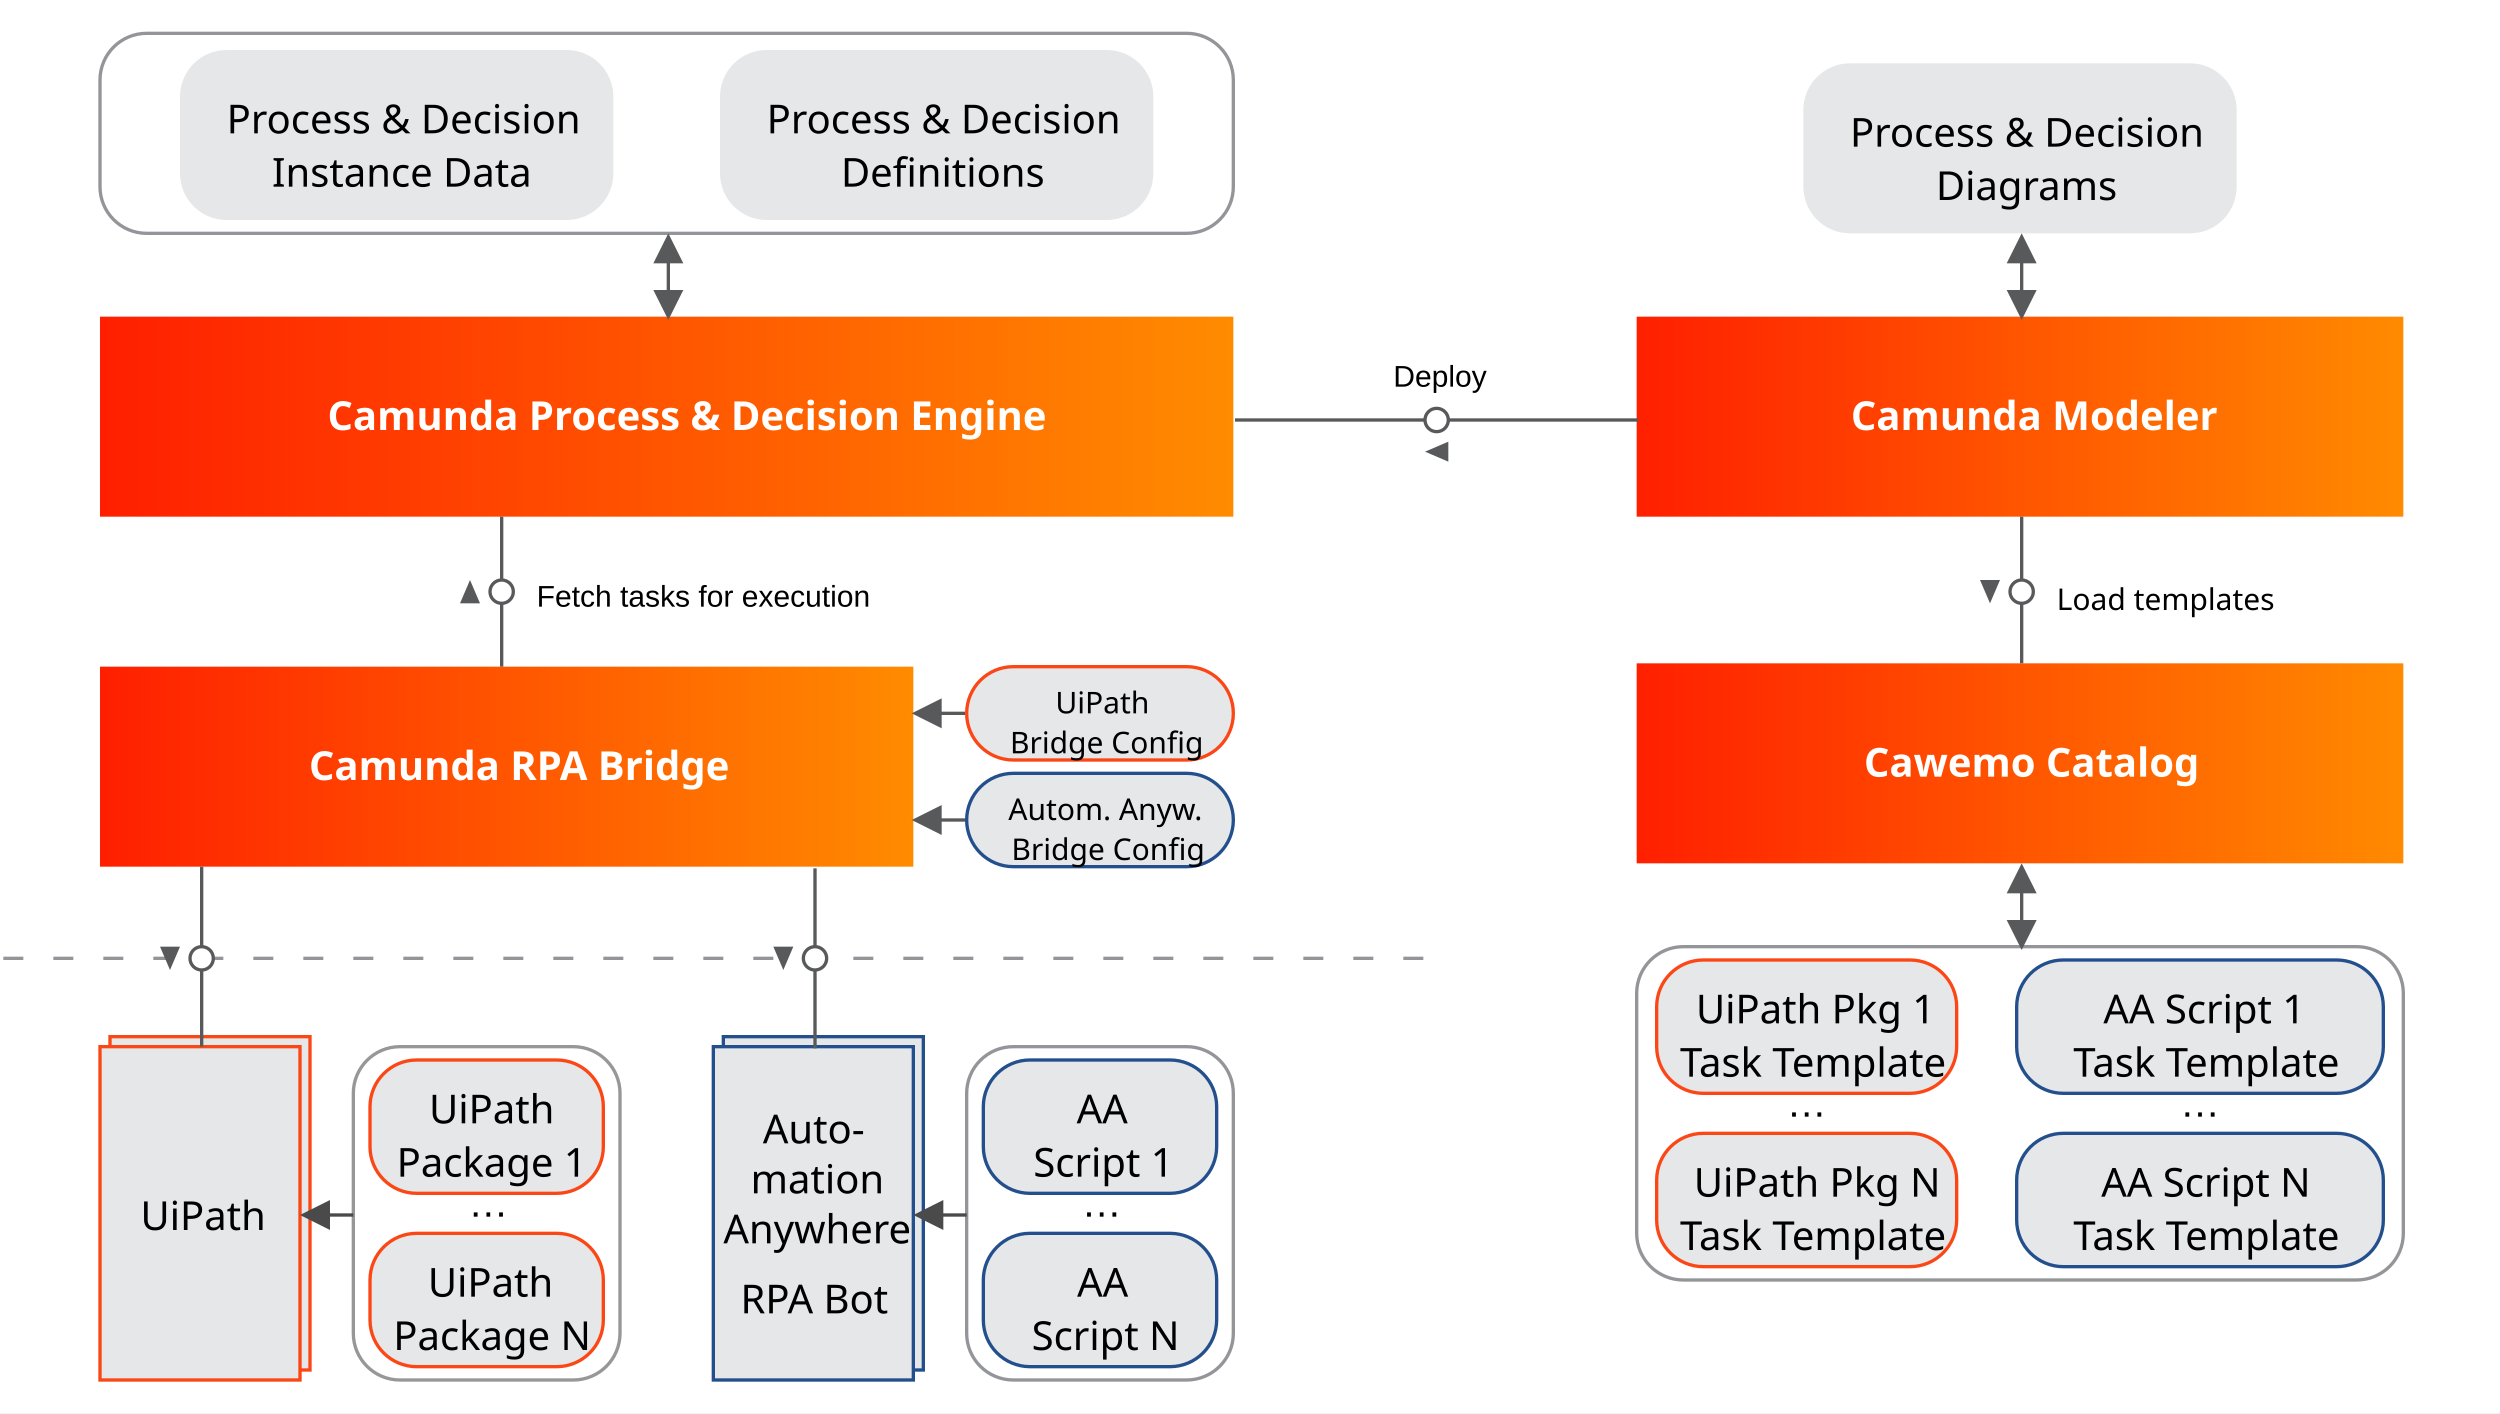
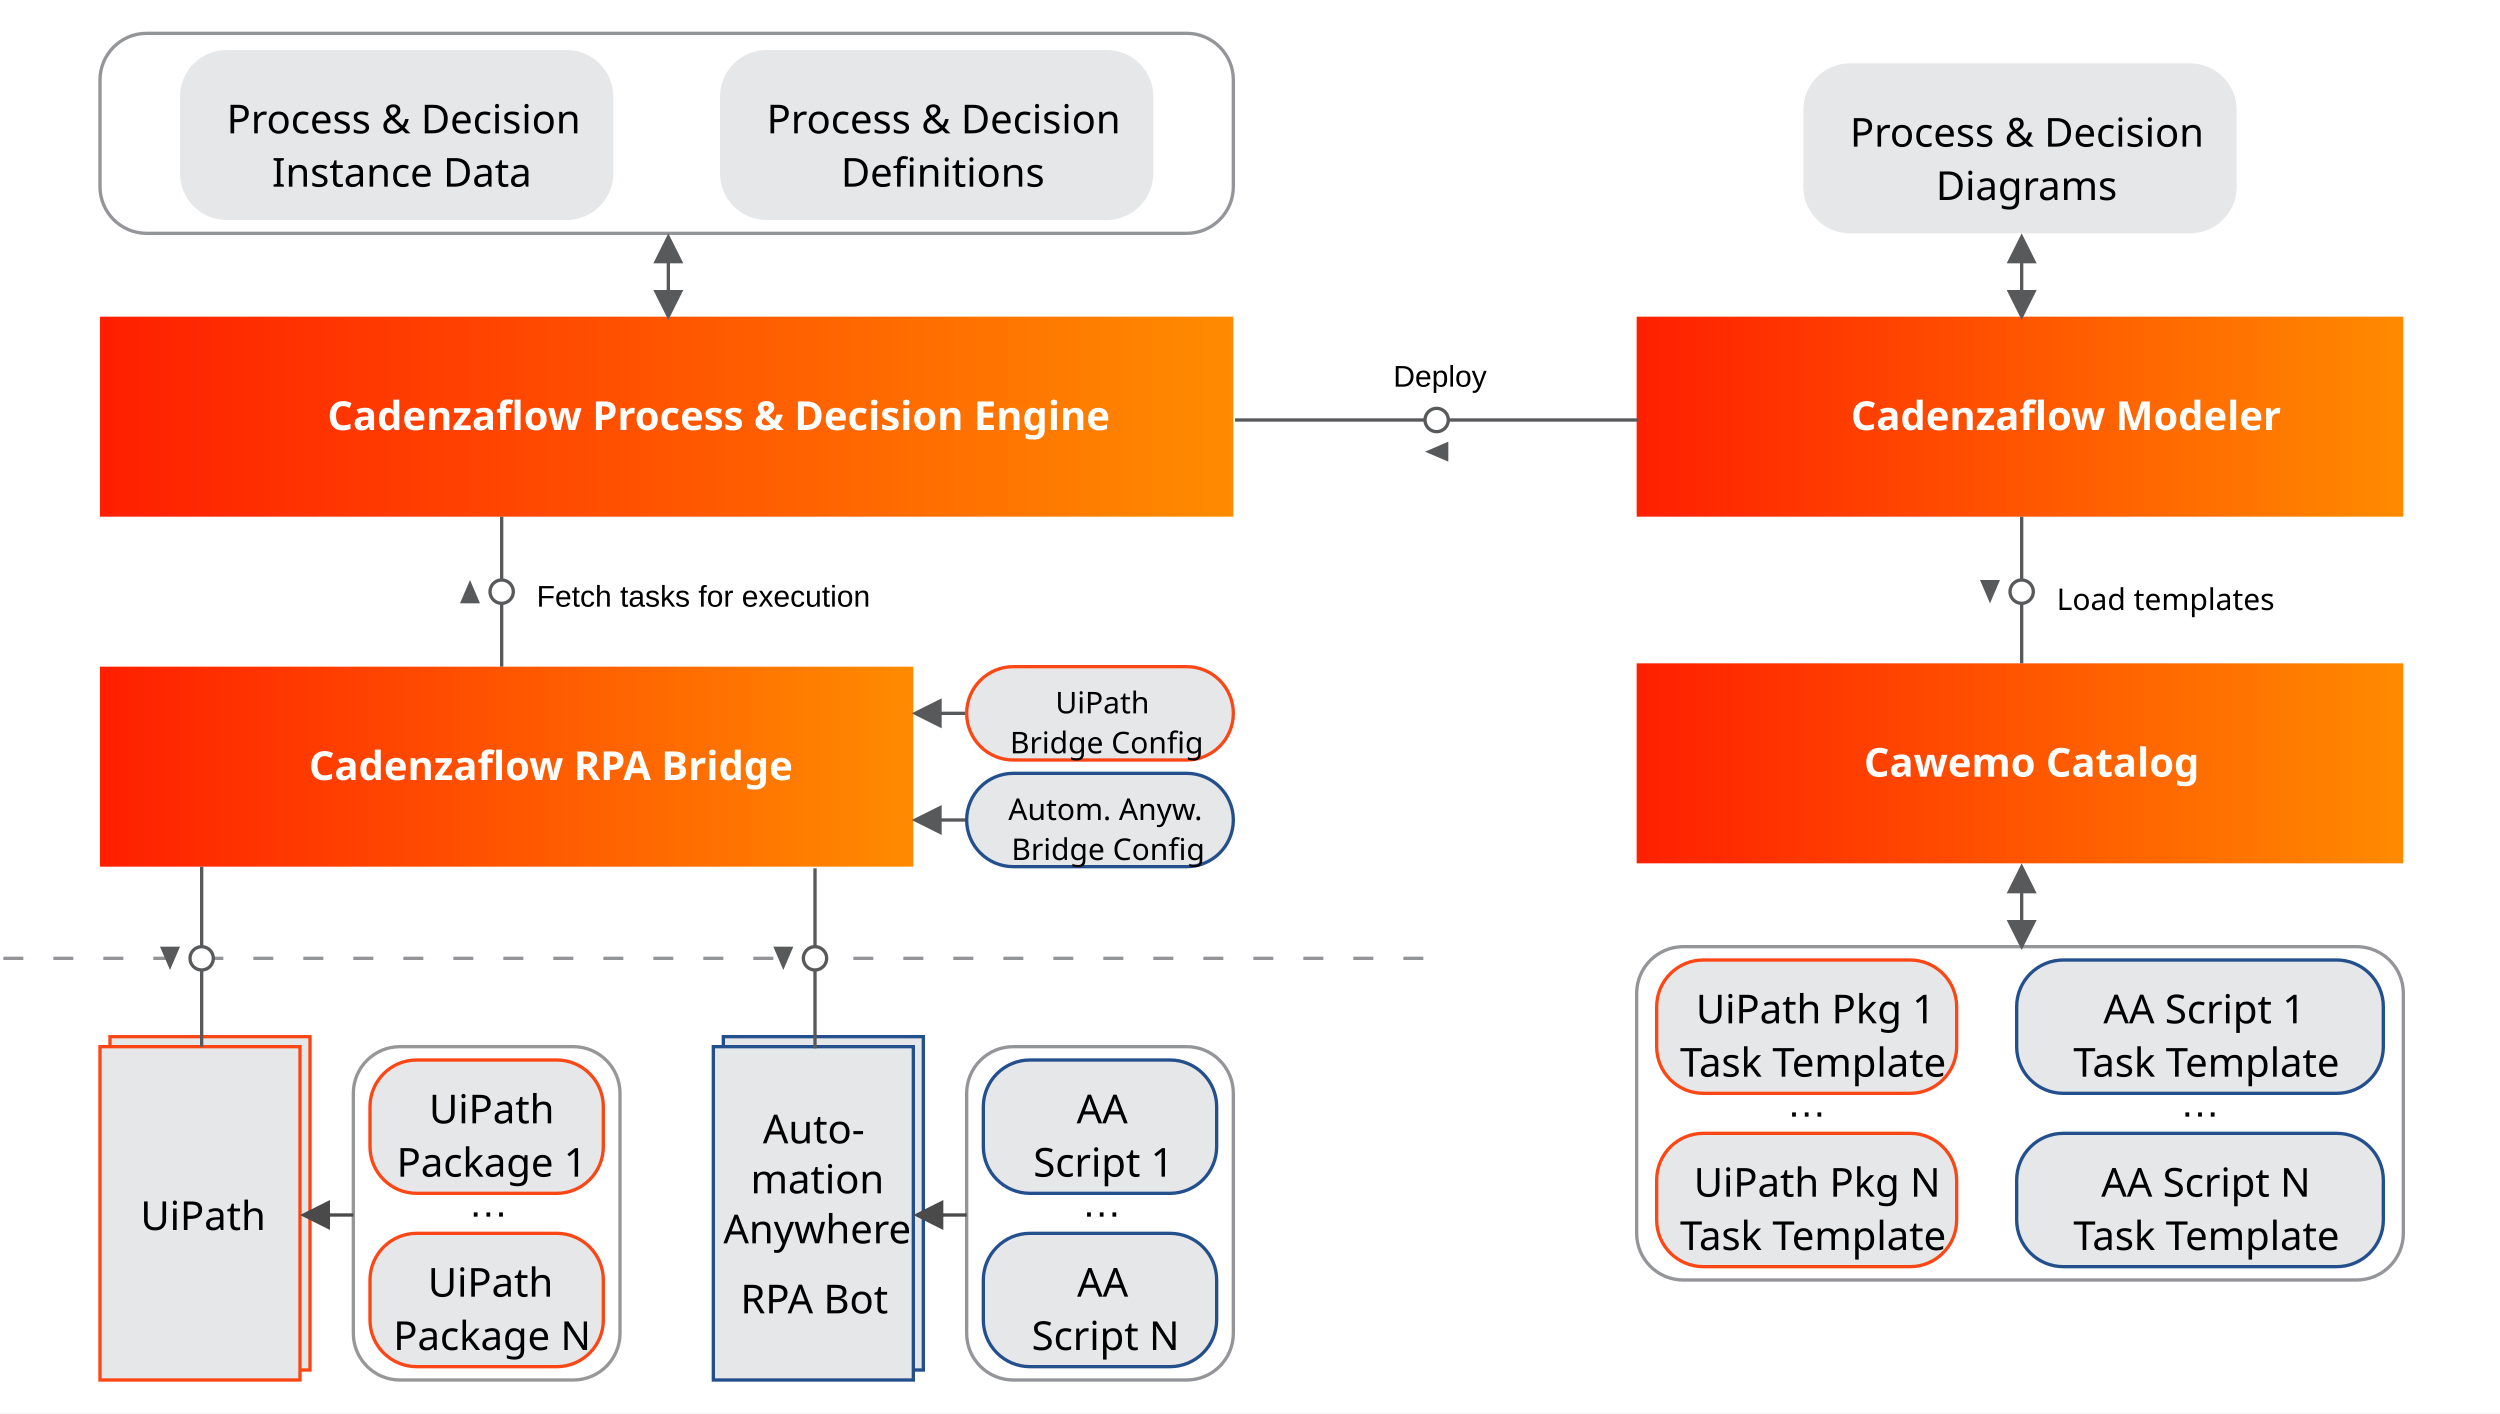
<svg xmlns="http://www.w3.org/2000/svg" width="750px" height="424px" viewBox="0 0 750 424" version="1.1">
  <defs>
    <linearGradient x1="0%" y1="50%" x2="100%" y2="50%" id="linearGradient-1">
      <stop stop-color="#FF1F00" offset="0%" />
      <stop stop-color="#FF8B00" offset="100%" />
    </linearGradient>
    <linearGradient x1="0%" y1="50%" x2="100%" y2="50%" id="linearGradient-2">
      <stop stop-color="#FF1F00" offset="0%" />
      <stop stop-color="#FF8B00" offset="100%" />
    </linearGradient>
    <linearGradient x1="0%" y1="50%" x2="100%" y2="50%" id="linearGradient-3">
      <stop stop-color="#FF1F00" offset="0%" />
      <stop stop-color="#FF8B00" offset="100%" />
    </linearGradient>
  </defs>
  <g id="RPA-Ecosystem-v4" stroke="none" stroke-width="1" fill="none" fill-rule="evenodd">
    <rect fill="#FFFFFF" x="0" y="0" width="750" height="424" />
    <line x1="1.5" y1="287.5" x2="430.5" y2="287.5" id="Line-3" stroke="#939598" stroke-linecap="square" stroke-dasharray="5,10" />
    <g id="Group-2" transform="translate(30, 95)">
      <rect id="Rectangle" fill="url(#linearGradient-1)" x="0" y="0" width="340" height="60" />
-       <text id="Camunda-Process-&amp;-De" font-family="IBMPlexSans-Bold, IBM Plex Sans" font-size="12" font-weight="bold" fill="#FFFFFF">
-         <tspan x="68.242" y="34">Camunda Process &amp; Decision Engine</tspan>
+       <text id="Cadenzaflow-Process-&amp;-De" font-family="IBMPlexSans-Bold, IBM Plex Sans" font-size="12" font-weight="bold" fill="#FFFFFF">
+         <tspan x="68.242" y="34">Cadenzaflow Process &amp; Decision Engine</tspan>
      </text>
    </g>
    <g id="Group-2-Copy-5" transform="translate(491, 95)">
      <rect id="Rectangle" fill="url(#linearGradient-2)" x="0" y="0" width="230" height="60" />
-       <text id="Camunda-Modeler" font-family="IBMPlexSans-Bold, IBM Plex Sans" font-size="12" font-weight="bold" fill="#FFFFFF">
-         <tspan x="64.254" y="34">Camunda Modeler</tspan>
+       <text id="Cadenzaflow-Modeler" font-family="IBMPlexSans-Bold, IBM Plex Sans" font-size="12" font-weight="bold" fill="#FFFFFF">
+         <tspan x="64.254" y="34">Cadenzaflow Modeler</tspan>
      </text>
    </g>
    <g id="Group-2-Copy-6" transform="translate(491, 199)">
      <rect id="Rectangle" fill="url(#linearGradient-2)" x="0" y="0" width="230" height="60" />
      <text id="Cawemo-Catalog" font-family="IBMPlexSans-Bold, IBM Plex Sans" font-size="12" font-weight="bold" fill="#FFFFFF">
        <tspan x="68.184" y="34">Cawemo Catalog</tspan>
      </text>
    </g>
    <g id="Group-7" transform="translate(30, 200)">
      <g id="Group-2-Copy" transform="translate(0, 0)">
        <rect id="Rectangle" fill="url(#linearGradient-3)" x="0" y="0" width="244" height="60" />
-         <text id="Camunda-RPA-Bridge" font-family="IBMPlexSans-Bold, IBM Plex Sans" font-size="12" font-weight="bold" fill="#FFFFFF">
-           <tspan x="62.68" y="34">Camunda RPA Bridge</tspan>
+         <text id="Cadenzaflow-RPA-Bridge" font-family="IBMPlexSans-Bold, IBM Plex Sans" font-size="12" font-weight="bold" fill="#FFFFFF">
+           <tspan x="62.68" y="34">Cadenzaflow RPA Bridge</tspan>
        </text>
      </g>
      <g id="Group-Copy-3" transform="translate(260, 0)">
        <rect id="Rectangle" stroke="#FB4716" fill="#E6E7E8" x="0" y="0" width="80" height="28" rx="14" />
        <text id="UiPath-Bridge-Config" font-family="IBMPlexSans, IBM Plex Sans" font-size="9" font-weight="normal" line-spacing="6" fill="#000000">
          <tspan x="26.608" y="14">UiPath</tspan>
          <tspan x="13" y="26">Bridge Config</tspan>
        </text>
      </g>
      <g id="Group-Copy-8" transform="translate(260, 32)">
        <rect id="Rectangle" stroke="#234F8D" fill="#E6E7E8" x="0" y="0" width="80" height="28" rx="14" />
        <text id="Autom.-Anyw.-Bridge" font-family="IBMPlexSans, IBM Plex Sans" font-size="9" font-weight="normal" line-spacing="6" fill="#000000">
          <tspan x="12.5" y="14">Autom. Anyw.</tspan>
          <tspan x="13.427" y="26">Bridge Config</tspan>
        </text>
      </g>
      <path id="Line-Copy" d="M252.5,9.5 L252.5,13.5 L259.5,13.5 L259.5,14.5 L252.5,14.5 L252.5,18.5 L243.5,14 L252.5,9.5 Z" fill="#58595B" fill-rule="nonzero" />
      <path id="Line-Copy-3" d="M252.5,41.5 L252.5,45.5 L259.5,45.5 L259.5,46.5 L252.5,46.5 L252.5,50.5 L243.5,46 L252.5,41.5 Z" fill="#58595B" fill-rule="nonzero" />
    </g>
    <g id="Group-6" transform="translate(30, 311)">
      <g id="Group-5">
        <g id="Group-2-Copy-3" transform="translate(3, 0)">
          <rect id="Rectangle" stroke="#FB4716" fill="#E6E7E8" x="0" y="0" width="60" height="100" />
          <text id="UiPath-Bot" font-family="ArialMT, Arial" font-size="12" font-weight="normal" fill="#000000">
            <tspan x="12.366" y="44">UiPath </tspan>
            <tspan x="21.369" y="64">Bot</tspan>
          </text>
        </g>
        <g id="Group-2-Copy-2" transform="translate(0, 3)">
          <rect id="Rectangle" stroke="#FB4716" fill="#E6E7E8" x="0" y="0" width="60" height="100" />
          <text id="UiPath" font-family="IBMPlexSans, IBM Plex Sans" font-size="12" font-weight="normal" fill="#000000">
            <tspan x="12.138" y="55">UiPath</tspan>
          </text>
        </g>
        <g id="Group-4" transform="translate(76, 3)">
          <rect id="Rectangle-Copy" stroke="#979797" fill="#FFFFFF" x="0" y="0" width="80" height="100" rx="14" />
          <g id="Group-Copy-3" transform="translate(5, 4)">
            <rect id="Rectangle" stroke="#FB4716" fill="#E6E7E8" x="0" y="0" width="70" height="40" rx="14" />
            <text id="UiPath-Package-1" font-family="IBMPlexSans, IBM Plex Sans" font-size="12" font-weight="normal" line-spacing="10" fill="#000000">
              <tspan x="17.714" y="19">UiPath</tspan>
              <tspan x="8" y="35">Package 1</tspan>
            </text>
          </g>
          <text id="…" font-family="ArialMT, Arial" font-size="12" font-weight="normal" line-spacing="10" fill="#000000">
            <tspan x="34.5" y="51">…</tspan>
          </text>
          <g id="Group-Copy-4" transform="translate(5, 56)">
            <rect id="Rectangle" stroke="#FB4716" fill="#E6E7E8" x="0" y="0" width="70" height="40" rx="14" />
            <text id="UiPath-Package-N" font-family="IBMPlexSans, IBM Plex Sans" font-size="12" font-weight="normal" line-spacing="10" fill="#000000">
              <tspan x="17.356" y="19">UiPath</tspan>
              <tspan x="7" y="35">Package N</tspan>
            </text>
          </g>
        </g>
        <path id="Line-Copy" d="M69,49 L68.999,53 L76,53 L76,54 L68.999,54 L69,58 L60,53.5 L69,49 Z" fill="#4A4A4A" fill-rule="nonzero" />
      </g>
      <g id="Group-5-Copy" transform="translate(184, 0)">
        <g id="Group-2-Copy-4" transform="translate(3, 0)">
          <rect id="Rectangle" stroke="#234F8D" fill="#E6E7E8" x="0" y="0" width="60" height="100" />
          <text id="UiPath-Bot" font-family="ArialMT, Arial" font-size="12" font-weight="normal" fill="#000000">
            <tspan x="12.366" y="44">UiPath </tspan>
            <tspan x="21.369" y="64">Bot</tspan>
          </text>
        </g>
        <g id="Group-2-Copy-2" transform="translate(0, 3)">
          <rect id="Rectangle" stroke="#234F8D" fill="#E6E7E8" x="0" y="0" width="60" height="100" />
          <text id="Auto--mation-Anywher" font-family="IBMPlexSans, IBM Plex Sans" font-size="12" font-weight="normal" fill="#000000">
            <tspan x="14.85" y="29">Auto-</tspan>
            <tspan x="11.184" y="44">mation </tspan>
            <tspan x="3.024" y="59">Anywhere </tspan>
            <tspan x="8.148" y="80">RPA Bot</tspan>
          </text>
        </g>
        <g id="Group-4" transform="translate(76, 3)">
          <rect id="Rectangle-Copy" stroke="#939598" fill="#FFFFFF" x="0" y="0" width="80" height="100" rx="14" />
          <g id="Group-Copy-3" transform="translate(5, 4)">
            <rect id="Rectangle" stroke="#234F8D" fill="#E6E7E8" x="0" y="0" width="70" height="40" rx="14" />
            <text id="AA-Script-1" font-family="IBMPlexSans, IBM Plex Sans" font-size="12" font-weight="normal" line-spacing="10" fill="#000000">
              <tspan x="27.99" y="19">AA</tspan>
              <tspan x="15" y="35">Script 1</tspan>
            </text>
          </g>
          <text id="…" font-family="ArialMT, Arial" font-size="12" font-weight="normal" line-spacing="10" fill="#000000">
            <tspan x="34.5" y="51">…</tspan>
          </text>
          <g id="Group-Copy-4" transform="translate(5, 56)">
            <rect id="Rectangle" stroke="#234F8D" fill="#E6E7E8" x="0" y="0" width="70" height="40" rx="14" />
            <text id="AA-Script-N" font-family="IBMPlexSans, IBM Plex Sans" font-size="12" font-weight="normal" line-spacing="10" fill="#000000">
              <tspan x="28.132" y="19">AA</tspan>
              <tspan x="14.5" y="35">Script N</tspan>
            </text>
          </g>
        </g>
        <path id="Line-Copy" d="M69,49 L69,53 L76,53 L76,54 L69,54 L69,58 L60,53.5 L69,49 Z" fill="#4A4A4A" fill-rule="nonzero" />
      </g>
    </g>
    <g id="Group-8" transform="translate(30, 10)">
      <rect id="Rectangle" stroke="#939598" fill="#FFFFFF" x="0" y="0" width="340" height="60" rx="14" />
      <g id="Group" transform="translate(24, 5)">
        <rect id="Rectangle" fill="#E6E7E8" x="0" y="0" width="130" height="51" rx="14" />
        <text id="Process-&amp;-Decision-I" font-family="IBMPlexSans, IBM Plex Sans" font-size="12" font-weight="normal" line-spacing="10" fill="#000000">
          <tspan x="14" y="25">Process &amp; Decision</tspan>
          <tspan x="27.578" y="41">Instance Data</tspan>
        </text>
      </g>
      <g id="Group-Copy-2" transform="translate(186, 5)">
        <rect id="Rectangle" fill="#E6E7E8" x="0" y="0" width="130" height="51" rx="14" />
        <text id="Process-&amp;-Decision-D" font-family="IBMPlexSans, IBM Plex Sans" font-size="12" font-weight="normal" line-spacing="10" fill="#000000">
          <tspan x="14" y="25">Process &amp; Decision</tspan>
          <tspan x="36.29" y="41">Definitions</tspan>
        </text>
      </g>
    </g>
    <g id="Group-3" transform="translate(138, 155)">
      <line x1="12.5" y1="0.5" x2="12.5" y2="44.5" id="Line-2" stroke="#58595B" stroke-linecap="square" />
      <circle id="Oval" stroke="#58595B" fill="#FFFFFF" cx="12.5" cy="22.5" r="3.5" />
      <polygon id="Triangle" fill="#58595B" points="3 19 6 26 0 26" />
    </g>
    <g id="Group-3-Copy-4" transform="translate(431, 130.5) rotate(90) translate(-431, -130.5) translate(423, 70)">
      <line x1="3.5" y1="0.5" x2="3.5" y2="120.5" id="Line-2" stroke="#58595B" stroke-linecap="square" />
      <circle id="Oval" stroke="#58595B" fill="#FFFFFF" cx="3.5" cy="60.5" r="3.5" />
      <polygon id="Triangle" fill="#58595B" transform="translate(13, 60.5) scale(1, -1) translate(-13, -60.5) " points="13 57 16 64 10 64" />
    </g>
    <g id="Group-3-Copy-3" transform="translate(594, 155)">
      <line x1="12.5" y1="0.5" x2="12.5" y2="43.5" id="Line-2" stroke="#58595B" stroke-linecap="square" />
      <circle id="Oval" stroke="#58595B" fill="#FFFFFF" cx="12.5" cy="22.5" r="3.5" />
      <polygon id="Triangle" fill="#58595B" transform="translate(3, 22.5) scale(1, -1) translate(-3, -22.5) " points="3 19 6 26 0 26" />
    </g>
    <g id="Group-3-Copy" transform="translate(48, 260)">
      <line x1="12.5" y1="0.5" x2="12.5" y2="53.5" id="Line-2" stroke="#58595B" stroke-linecap="square" />
      <circle id="Oval" stroke="#58595B" fill="#FFFFFF" cx="12.5" cy="27.5" r="3.5" />
      <polygon id="Triangle" fill="#58595B" transform="translate(3, 27.5) scale(1, -1) translate(-3, -27.5) " points="3 24 6 31 0 31" />
    </g>
    <g id="Group-3-Copy-2" transform="translate(232, 261)">
      <line x1="12.5" y1="3.38340467e-14" x2="12.5" y2="53" id="Line-2" stroke="#58595B" stroke-linecap="square" />
      <circle id="Oval" stroke="#58595B" fill="#FFFFFF" cx="12.5" cy="26.5" r="3.5" />
      <polygon id="Triangle" fill="#58595B" transform="translate(3, 26.5) scale(1, -1) translate(-3, -26.5) " points="3 23 6 30 0 30" />
    </g>
    <g id="Group-4-Copy-2" transform="translate(491, 284)">
      <rect id="Rectangle-Copy" stroke="#939598" fill="#FFFFFF" x="0" y="0" width="230" height="100" rx="14" />
      <g id="Group-Copy-3" transform="translate(6, 4)">
        <rect id="Rectangle" stroke="#FB4716" fill="#E6E7E8" x="0" y="0" width="90" height="40" rx="14" />
        <text id="UiPath-Pkg-1-Task-Te" font-family="IBMPlexSans, IBM Plex Sans" font-size="12" font-weight="normal" line-spacing="10" fill="#000000">
          <tspan x="11.782" y="19">UiPath Pkg 1</tspan>
          <tspan x="7" y="35">Task Template</tspan>
        </text>
      </g>
      <g id="Group-Copy-6" transform="translate(114, 4)">
        <rect id="Rectangle" stroke="#234F8D" fill="#E6E7E8" x="0" y="0" width="110" height="40" rx="14" />
        <text id="AA-Script-1-Task-Tem" font-family="IBMPlexSans, IBM Plex Sans" font-size="12" font-weight="normal" line-spacing="10" fill="#000000">
          <tspan x="26.012" y="19">AA Script 1</tspan>
          <tspan x="17" y="35">Task Template</tspan>
        </text>
      </g>
      <g id="Group-Copy-5" transform="translate(6, 56)">
        <rect id="Rectangle" stroke="#FB4716" fill="#E6E7E8" x="0" y="0" width="90" height="40" rx="14" />
        <text id="UiPath-Pkg-N-Task-Te" font-family="IBMPlexSans, IBM Plex Sans" font-size="12" font-weight="normal" line-spacing="10" fill="#000000">
          <tspan x="11.14" y="19">UiPath Pkg N</tspan>
          <tspan x="7" y="35">Task Template</tspan>
        </text>
      </g>
      <g id="Group-Copy-7" transform="translate(114, 56)">
        <rect id="Rectangle" stroke="#234F8D" fill="#E6E7E8" x="0" y="0" width="110" height="40" rx="14" />
        <text id="AA-Script-N-Task-Tem" font-family="IBMPlexSans, IBM Plex Sans" font-size="12" font-weight="normal" line-spacing="10" fill="#000000">
          <tspan x="25.37" y="19">AA Script N</tspan>
          <tspan x="17" y="35">Task Template</tspan>
        </text>
      </g>
      <text id="…" font-family="ArialMT, Arial" font-size="12" font-weight="normal" line-spacing="10" fill="#000000">
        <tspan x="45" y="51">…</tspan>
      </text>
      <text id="…" font-family="ArialMT, Arial" font-size="12" font-weight="normal" line-spacing="10" fill="#000000">
        <tspan x="163" y="51">…</tspan>
      </text>
    </g>
    <path id="Line" d="M200.5,70 L205,79 L201,79 L201,87 L205,87 L200.5,96 L196,87 L200,87 L200,79 L196,79 L200.5,70 Z" fill="#58595B" fill-rule="nonzero" />
    <text id="Deploy" font-family="ArialMT, Arial" font-size="9" font-weight="normal" line-spacing="6" fill="#000000">
      <tspan x="418" y="116">Deploy</tspan>
    </text>
    <text id="Fetch-tasks-for-exec" font-family="ArialMT, Arial" font-size="9" font-weight="normal" line-spacing="6" fill="#000000">
      <tspan x="161" y="182">Fetch tasks for execution</tspan>
    </text>
    <text id="Load-templates" font-family="IBMPlexSans, IBM Plex Sans" font-size="9" font-weight="normal" line-spacing="6" fill="#000000">
      <tspan x="617" y="183">Load templates</tspan>
    </text>
    <g id="Group-Copy-2" transform="translate(541, 19)">
      <rect id="Rectangle" fill="#E6E7E8" x="0" y="0" width="130" height="51" rx="14" />
      <text id="Process-&amp;-Decision-D" font-family="IBMPlexSans, IBM Plex Sans" font-size="12" font-weight="normal" line-spacing="10" fill="#000000">
        <tspan x="14" y="25">Process &amp; Decision</tspan>
        <tspan x="39.776" y="41">Diagrams</tspan>
      </text>
    </g>
    <path id="Line-Copy-4" d="M606.5,70 L611,79 L607,79 L607,87 L611,87 L606.5,96 L602,87 L606,87 L606,79 L602,79 L606.5,70 Z" fill="#58595B" fill-rule="nonzero" />
    <path id="Line-Copy-2" d="M606.5,259 L611,268 L607,268 L607,276 L611,276 L606.5,285 L602,276 L606,276 L606,268 L602,268 L606.5,259 Z" fill="#58595B" fill-rule="nonzero" />
  </g>
</svg>
